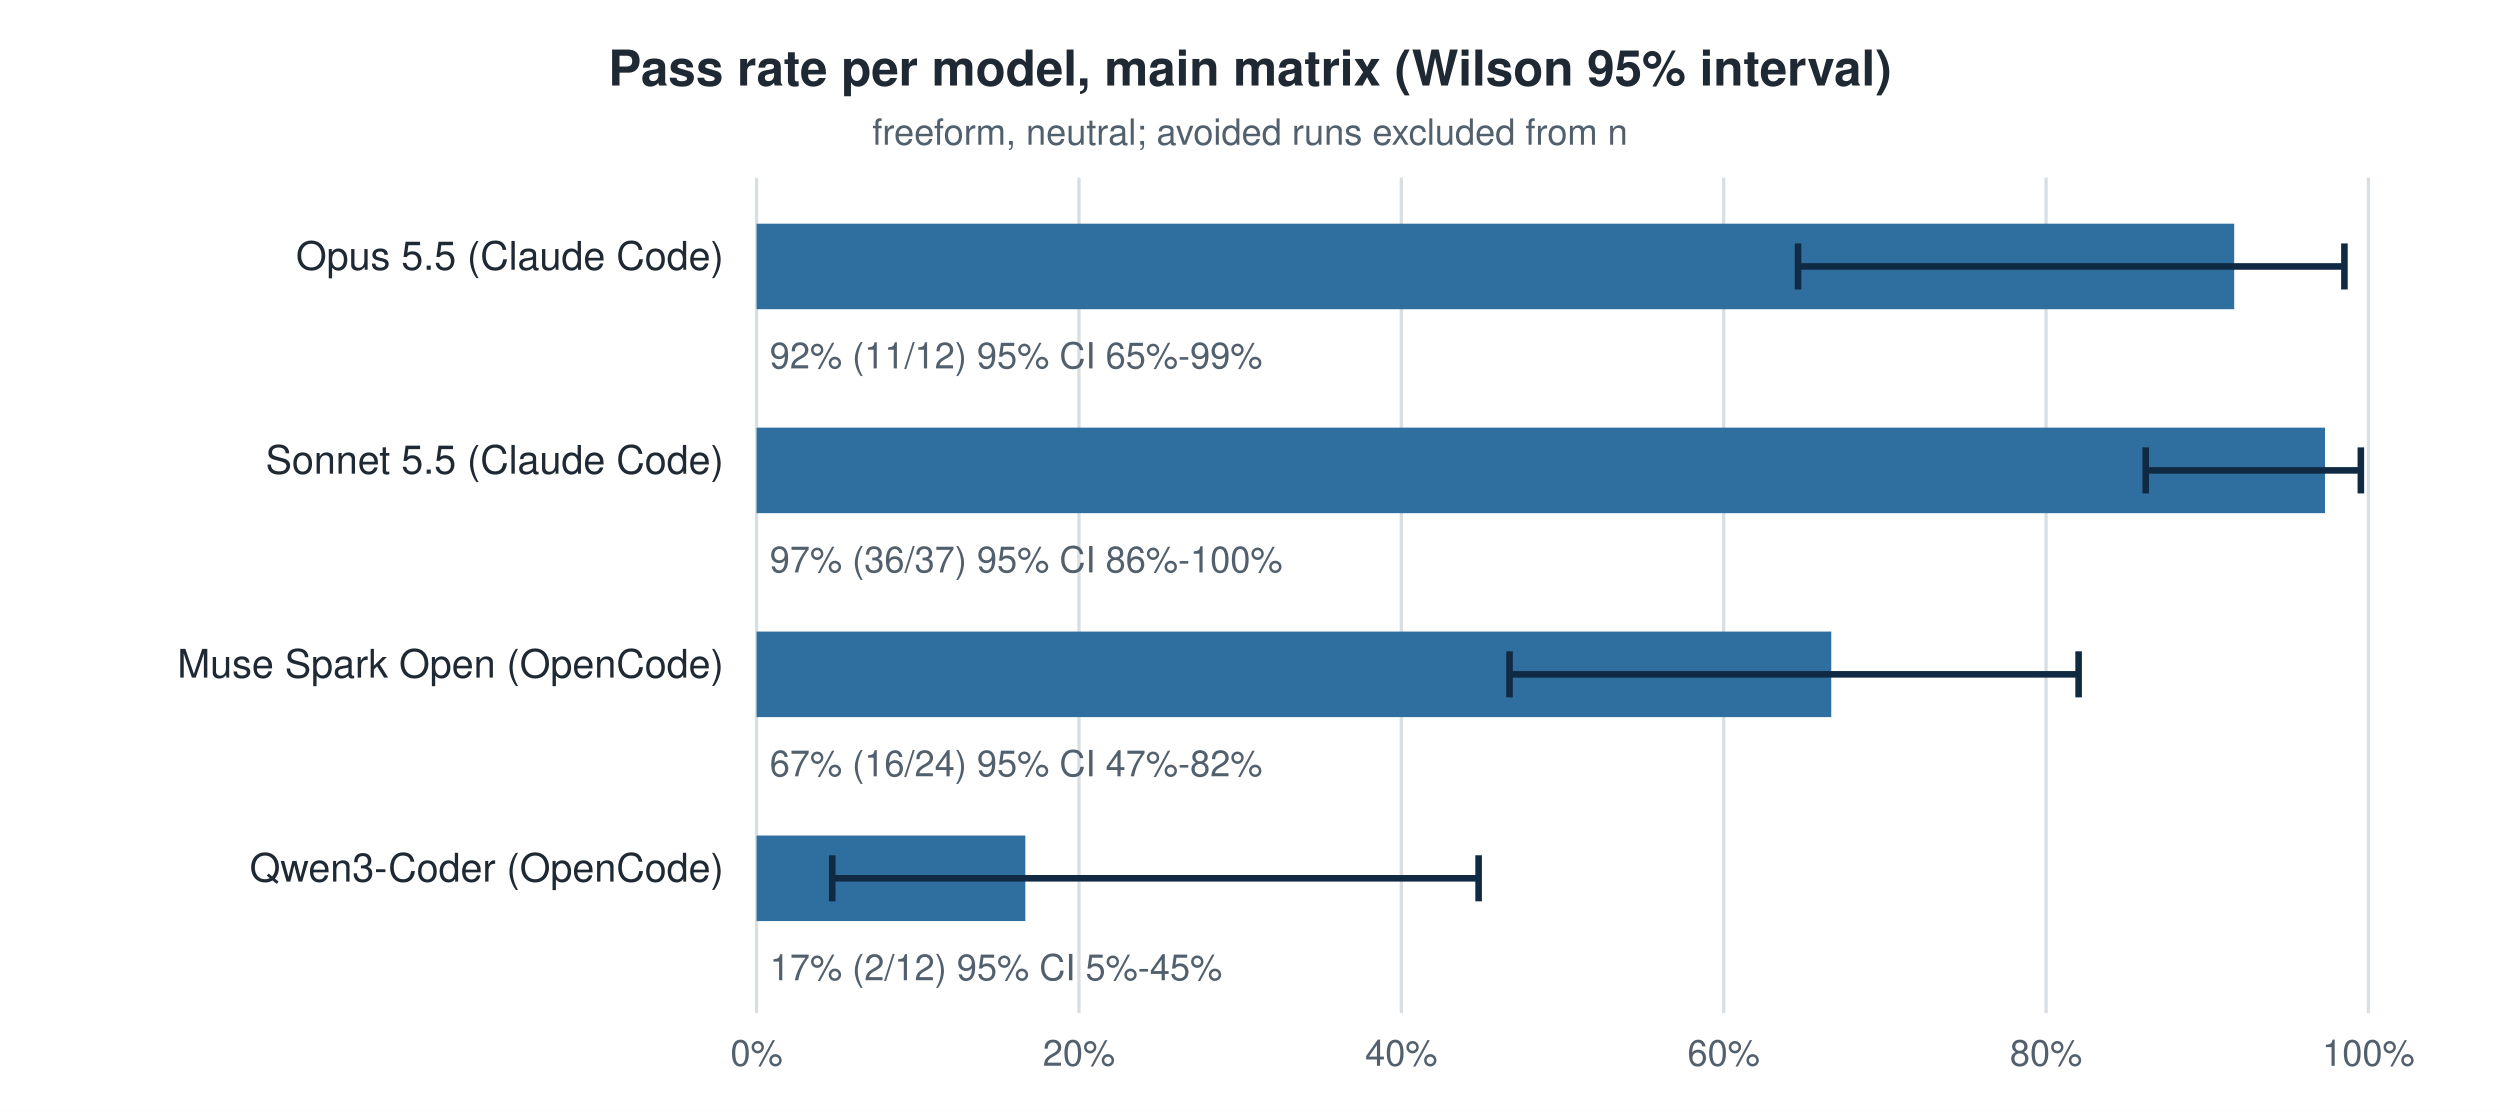
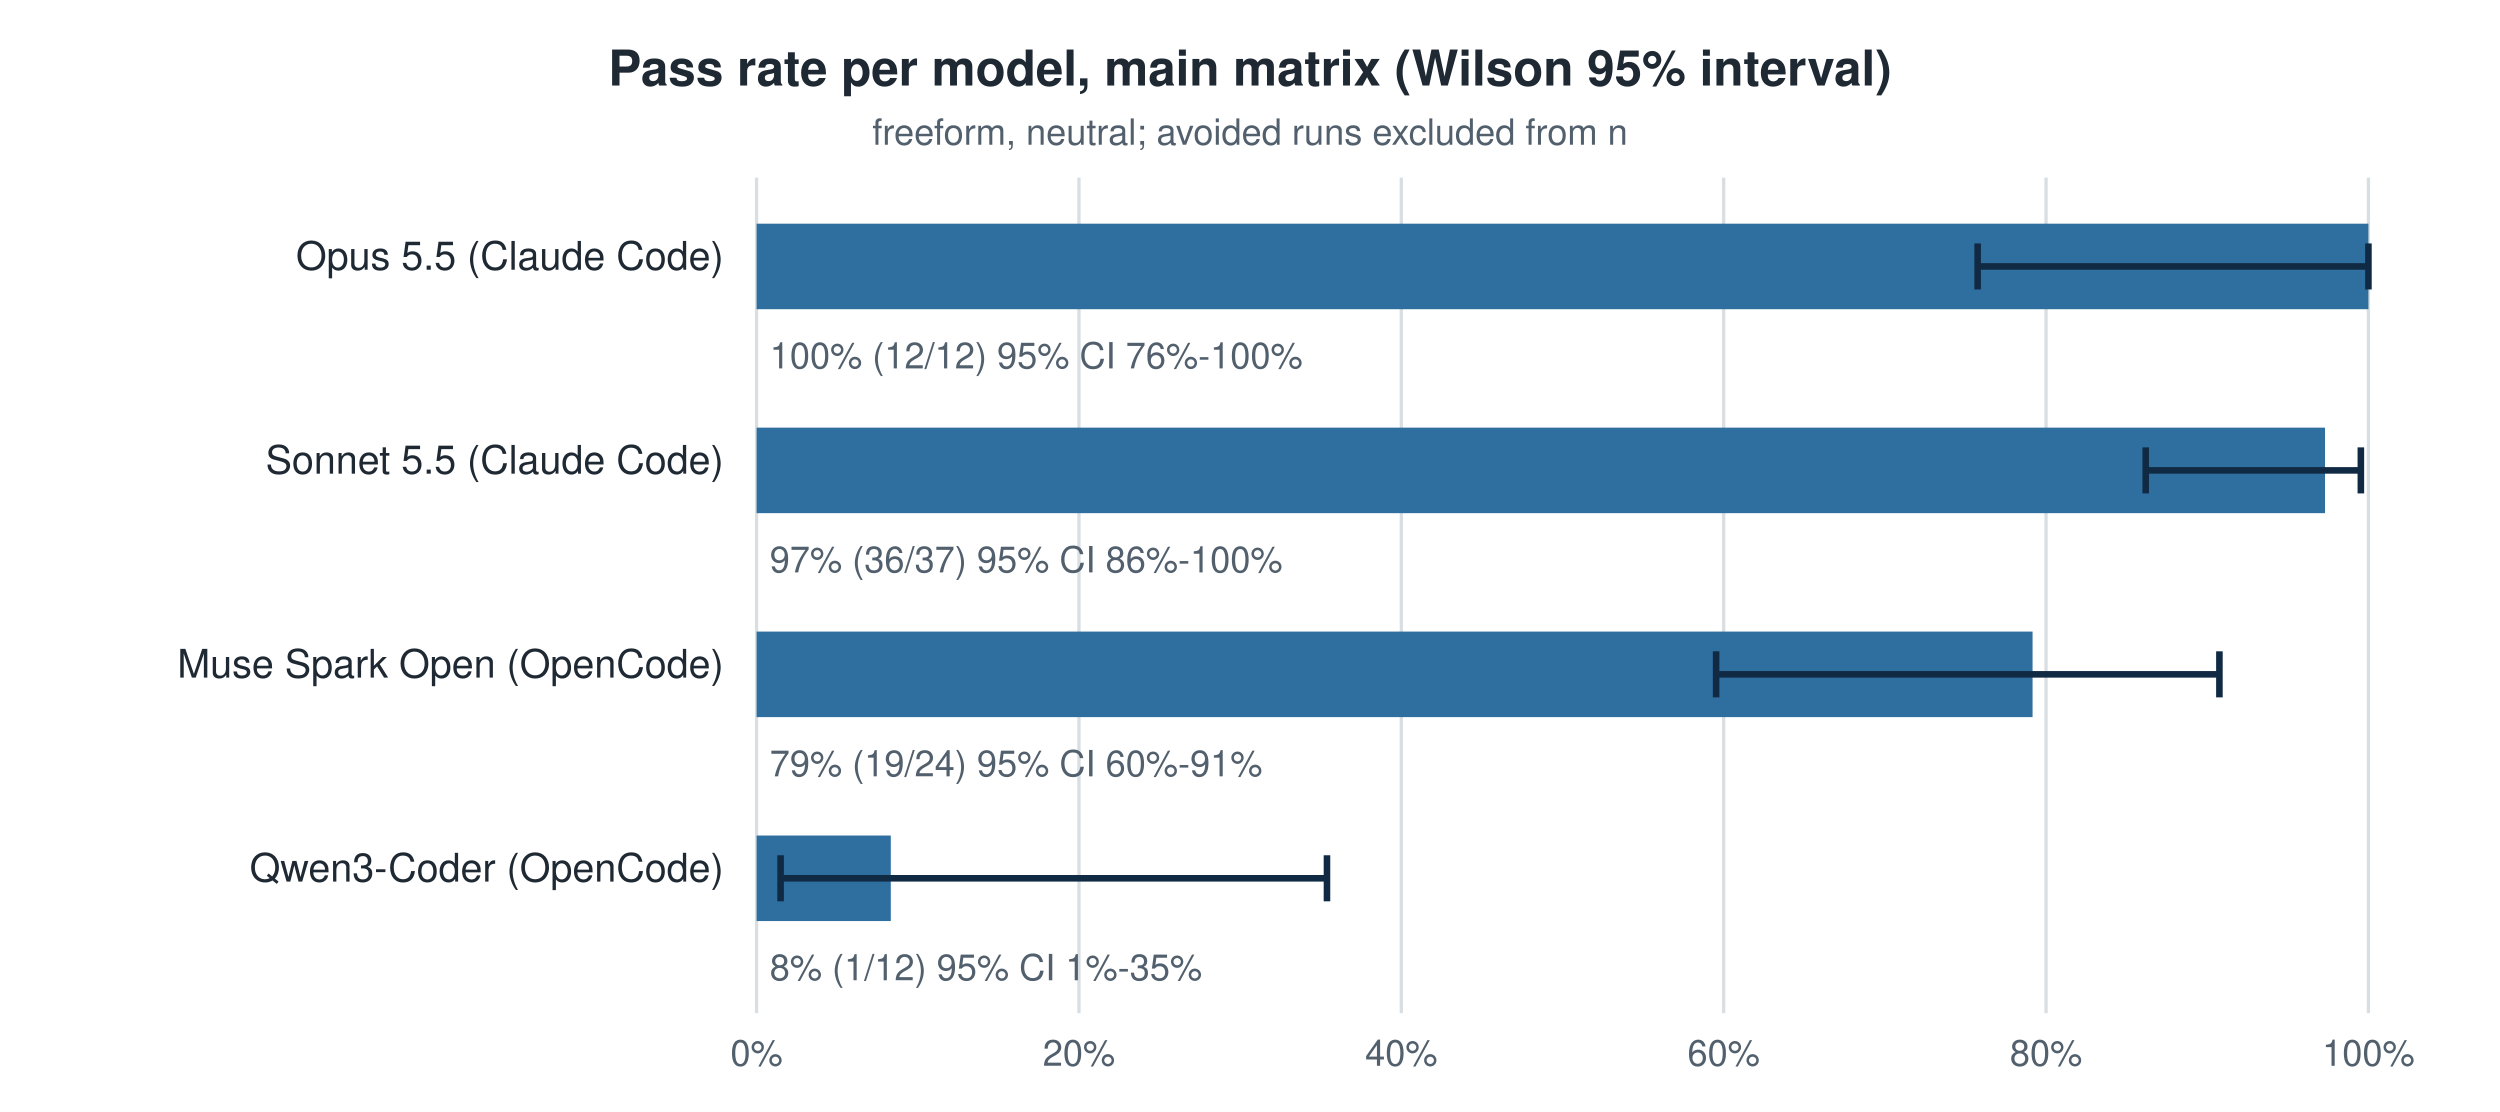
<svg xmlns="http://www.w3.org/2000/svg" viewBox="0 0 760 338" width="760" height="338" role="img" aria-label="Pass rate per model with Wilson 95% intervals" font-family="Helvetica,Arial,sans-serif">
  <rect width="760" height="338" fill="#ffffff" />
  <text x="380.0" y="26.0" font-size="15" text-anchor="middle" fill="#1f2933" font-weight="bold">Pass rate per model, main matrix (Wilson 95% interval)</text>
  <text x="380.0" y="44.0" font-size="11" text-anchor="middle" fill="#52606d" font-weight="normal">freeform, neutral; avoided runs excluded from n</text>
  <line x1="230.0" y1="54" x2="230.0" y2="308" stroke="#d9dee3" />
  <text x="230.0" y="324.0" font-size="11" text-anchor="middle" fill="#52606d" font-weight="normal">0%</text>
  <line x1="328.0" y1="54" x2="328.0" y2="308" stroke="#d9dee3" />
  <text x="328.0" y="324.0" font-size="11" text-anchor="middle" fill="#52606d" font-weight="normal">20%</text>
  <line x1="426.0" y1="54" x2="426.0" y2="308" stroke="#d9dee3" />
  <text x="426.0" y="324.0" font-size="11" text-anchor="middle" fill="#52606d" font-weight="normal">40%</text>
  <line x1="524.0" y1="54" x2="524.0" y2="308" stroke="#d9dee3" />
  <text x="524.0" y="324.0" font-size="11" text-anchor="middle" fill="#52606d" font-weight="normal">60%</text>
  <line x1="622.0" y1="54" x2="622.0" y2="308" stroke="#d9dee3" />
  <text x="622.0" y="324.0" font-size="11" text-anchor="middle" fill="#52606d" font-weight="normal">80%</text>
  <line x1="720.0" y1="54" x2="720.0" y2="308" stroke="#d9dee3" />
  <text x="720.0" y="324.0" font-size="11" text-anchor="middle" fill="#52606d" font-weight="normal">100%</text>
  <text x="220.0" y="82.0" font-size="12" text-anchor="end" fill="#1f2933" font-weight="normal">Opus 5.5 (Claude Code)</text>
-   <rect x="230" y="68" width="449.2" height="26" fill="#2f6f9f" />
+   <rect x="230" y="68" width="490.0" height="26" fill="#2f6f9f" />
  <g stroke="#102a43" stroke-width="2">
-     <line x1="546.6" y1="81" x2="712.7" y2="81" />
-     <line x1="546.6" y1="74" x2="546.6" y2="88" />
-     <line x1="712.7" y1="74" x2="712.7" y2="88" />
+     <line x1="601.2" y1="81" x2="720.0" y2="81" />
+     <line x1="601.2" y1="74" x2="601.2" y2="88" />
+     <line x1="720.0" y1="74" x2="720.0" y2="88" />
  </g>
-   <text x="234.0" y="112.0" font-size="11" text-anchor="start" fill="#52606d" font-weight="normal">92%  (11/12)  95% CI 65%-99%</text>
+   <text x="234.0" y="112.0" font-size="11" text-anchor="start" fill="#52606d" font-weight="normal">100%  (12/12)  95% CI 76%-100%</text>
  <text x="220.0" y="144.0" font-size="12" text-anchor="end" fill="#1f2933" font-weight="normal">Sonnet 5.5 (Claude Code)</text>
  <rect x="230" y="130" width="476.8" height="26" fill="#2f6f9f" />
  <g stroke="#102a43" stroke-width="2">
    <line x1="652.3" y1="143" x2="717.7" y2="143" />
    <line x1="652.3" y1="136" x2="652.3" y2="150" />
    <line x1="717.7" y1="136" x2="717.7" y2="150" />
  </g>
  <text x="234.0" y="174.0" font-size="11" text-anchor="start" fill="#52606d" font-weight="normal">97%  (36/37)  95% CI 86%-100%</text>
  <text x="220.0" y="206.0" font-size="12" text-anchor="end" fill="#1f2933" font-weight="normal">Muse Spark Open (OpenCode)</text>
-   <rect x="230" y="192" width="326.7" height="26" fill="#2f6f9f" />
+   <rect x="230" y="192" width="387.9" height="26" fill="#2f6f9f" />
  <g stroke="#102a43" stroke-width="2">
-     <line x1="458.9" y1="205" x2="631.9" y2="205" />
-     <line x1="458.9" y1="198" x2="458.9" y2="212" />
-     <line x1="631.9" y1="198" x2="631.9" y2="212" />
+     <line x1="521.7" y1="205" x2="674.7" y2="205" />
+     <line x1="521.7" y1="198" x2="521.7" y2="212" />
+     <line x1="674.7" y1="198" x2="674.7" y2="212" />
  </g>
-   <text x="234.0" y="236.0" font-size="11" text-anchor="start" fill="#52606d" font-weight="normal">67%  (16/24)  95% CI 47%-82%</text>
+   <text x="234.0" y="236.0" font-size="11" text-anchor="start" fill="#52606d" font-weight="normal">79%  (19/24)  95% CI 60%-91%</text>
  <text x="220.0" y="268.0" font-size="12" text-anchor="end" fill="#1f2933" font-weight="normal">Qwen3-Coder (OpenCode)</text>
-   <rect x="230" y="254" width="81.7" height="26" fill="#2f6f9f" />
+   <rect x="230" y="254" width="40.8" height="26" fill="#2f6f9f" />
  <g stroke="#102a43" stroke-width="2">
-     <line x1="253.0" y1="267" x2="449.5" y2="267" />
-     <line x1="253.0" y1="260" x2="253.0" y2="274" />
-     <line x1="449.5" y1="260" x2="449.5" y2="274" />
+     <line x1="237.3" y1="267" x2="403.4" y2="267" />
+     <line x1="237.3" y1="260" x2="237.3" y2="274" />
+     <line x1="403.4" y1="260" x2="403.4" y2="274" />
  </g>
-   <text x="234.0" y="298.0" font-size="11" text-anchor="start" fill="#52606d" font-weight="normal">17%  (2/12)  95% CI 5%-45%</text>
+   <text x="234.0" y="298.0" font-size="11" text-anchor="start" fill="#52606d" font-weight="normal">8%  (1/12)  95% CI 1%-35%</text>
</svg>
